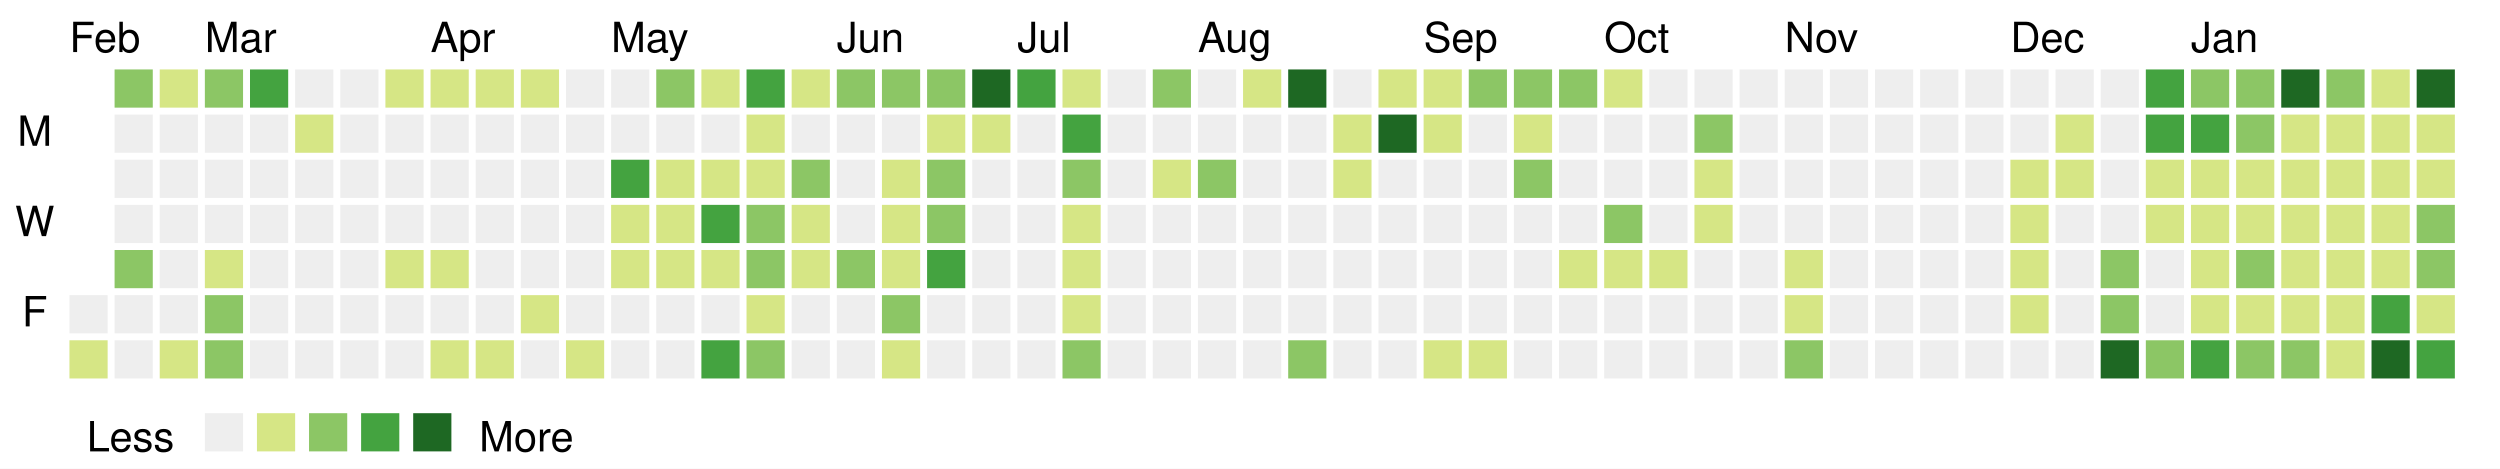
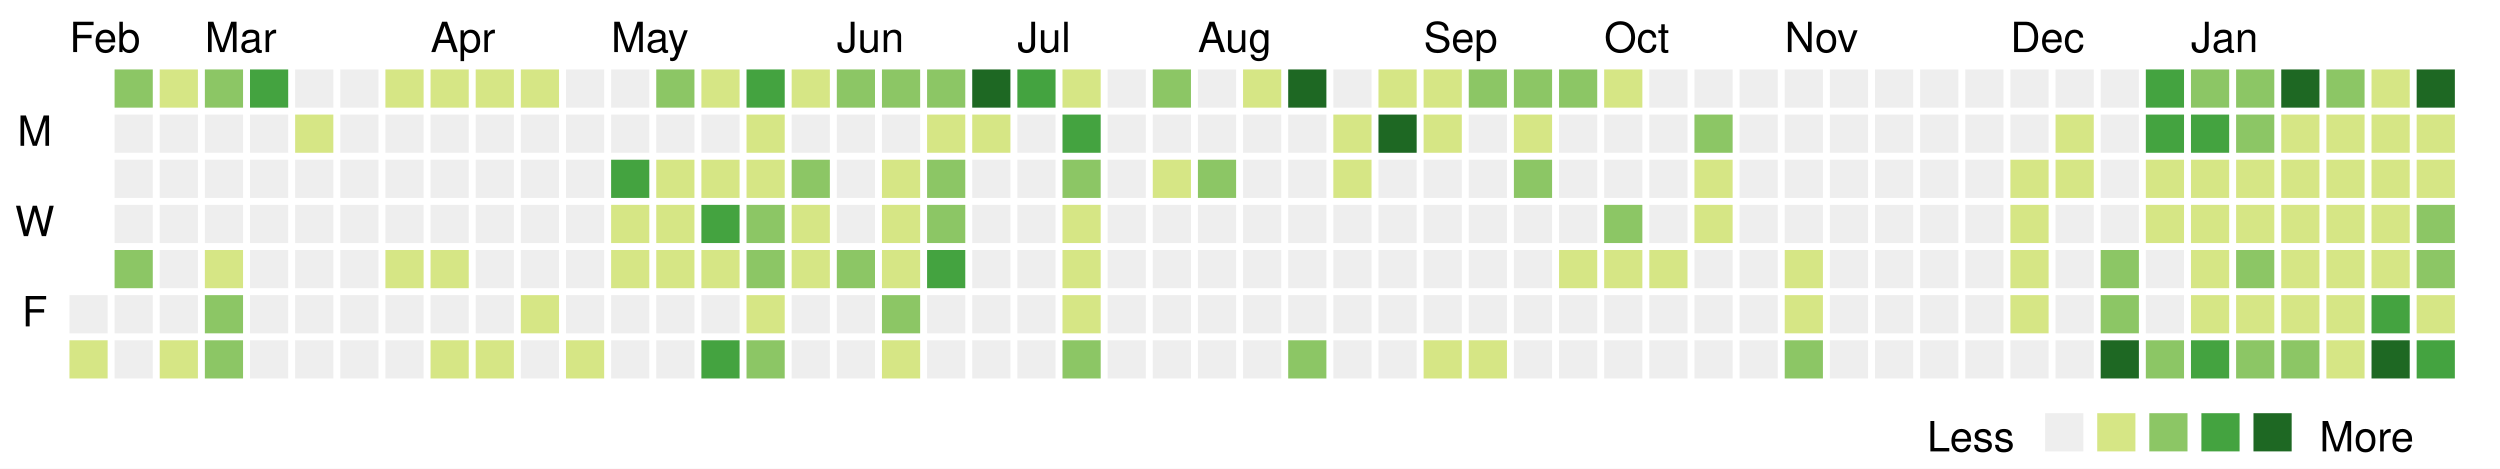
<svg xmlns="http://www.w3.org/2000/svg" width="720" height="135" class="js-calendar-graph-svg">
  <rect x="0" y="0" width="720" height="135" fill="white" stroke="none" />
  <g transform="translate(20, 20)">
    <g transform="translate(0, 0)">
      <rect class="day" width="11" height="11" y="65" fill="#eeeeee" data-count="0" data-date="2015-02-13" />
      <rect class="day" width="11" height="11" y="78" fill="#d6e685" data-count="9" data-date="2015-02-14" />
    </g>
    <g transform="translate(13, 0)">
      <rect class="day" width="11" height="11" y="0" fill="#8cc665" data-count="10" data-date="2015-02-15" />
      <rect class="day" width="11" height="11" y="13" fill="#eeeeee" data-count="0" data-date="2015-02-16" />
      <rect class="day" width="11" height="11" y="26" fill="#eeeeee" data-count="0" data-date="2015-02-17" />
      <rect class="day" width="11" height="11" y="39" fill="#eeeeee" data-count="0" data-date="2015-02-18" />
      <rect class="day" width="11" height="11" y="52" fill="#8cc665" data-count="10" data-date="2015-02-19" />
      <rect class="day" width="11" height="11" y="65" fill="#eeeeee" data-count="0" data-date="2015-02-20" />
      <rect class="day" width="11" height="11" y="78" fill="#eeeeee" data-count="0" data-date="2015-02-21" />
    </g>
    <g transform="translate(26, 0)">
      <rect class="day" width="11" height="11" y="0" fill="#d6e685" data-count="6" data-date="2015-02-22" />
      <rect class="day" width="11" height="11" y="13" fill="#eeeeee" data-count="0" data-date="2015-02-23" />
      <rect class="day" width="11" height="11" y="26" fill="#eeeeee" data-count="0" data-date="2015-02-24" />
      <rect class="day" width="11" height="11" y="39" fill="#eeeeee" data-count="0" data-date="2015-02-25" />
      <rect class="day" width="11" height="11" y="52" fill="#eeeeee" data-count="0" data-date="2015-02-26" />
      <rect class="day" width="11" height="11" y="65" fill="#eeeeee" data-count="0" data-date="2015-02-27" />
      <rect class="day" width="11" height="11" y="78" fill="#d6e685" data-count="5" data-date="2015-02-28" />
    </g>
    <g transform="translate(39, 0)">
      <rect class="day" width="11" height="11" y="0" fill="#8cc665" data-count="16" data-date="2015-03-01" />
      <rect class="day" width="11" height="11" y="13" fill="#eeeeee" data-count="0" data-date="2015-03-02" />
      <rect class="day" width="11" height="11" y="26" fill="#eeeeee" data-count="0" data-date="2015-03-03" />
      <rect class="day" width="11" height="11" y="39" fill="#eeeeee" data-count="0" data-date="2015-03-04" />
      <rect class="day" width="11" height="11" y="52" fill="#d6e685" data-count="5" data-date="2015-03-05" />
      <rect class="day" width="11" height="11" y="65" fill="#8cc665" data-count="11" data-date="2015-03-06" />
      <rect class="day" width="11" height="11" y="78" fill="#8cc665" data-count="11" data-date="2015-03-07" />
    </g>
    <g transform="translate(52, 0)">
      <rect class="day" width="11" height="11" y="0" fill="#44a340" data-count="25" data-date="2015-03-08" />
      <rect class="day" width="11" height="11" y="13" fill="#eeeeee" data-count="0" data-date="2015-03-09" />
      <rect class="day" width="11" height="11" y="26" fill="#eeeeee" data-count="0" data-date="2015-03-10" />
      <rect class="day" width="11" height="11" y="39" fill="#eeeeee" data-count="0" data-date="2015-03-11" />
      <rect class="day" width="11" height="11" y="52" fill="#eeeeee" data-count="0" data-date="2015-03-12" />
      <rect class="day" width="11" height="11" y="65" fill="#eeeeee" data-count="0" data-date="2015-03-13" />
      <rect class="day" width="11" height="11" y="78" fill="#eeeeee" data-count="0" data-date="2015-03-14" />
    </g>
    <g transform="translate(65, 0)">
      <rect class="day" width="11" height="11" y="0" fill="#eeeeee" data-count="0" data-date="2015-03-15" />
      <rect class="day" width="11" height="11" y="13" fill="#d6e685" data-count="1" data-date="2015-03-16" />
      <rect class="day" width="11" height="11" y="26" fill="#eeeeee" data-count="0" data-date="2015-03-17" />
      <rect class="day" width="11" height="11" y="39" fill="#eeeeee" data-count="0" data-date="2015-03-18" />
      <rect class="day" width="11" height="11" y="52" fill="#eeeeee" data-count="0" data-date="2015-03-19" />
      <rect class="day" width="11" height="11" y="65" fill="#eeeeee" data-count="0" data-date="2015-03-20" />
      <rect class="day" width="11" height="11" y="78" fill="#eeeeee" data-count="0" data-date="2015-03-21" />
    </g>
    <g transform="translate(78, 0)">
      <rect class="day" width="11" height="11" y="0" fill="#eeeeee" data-count="0" data-date="2015-03-22" />
      <rect class="day" width="11" height="11" y="13" fill="#eeeeee" data-count="0" data-date="2015-03-23" />
      <rect class="day" width="11" height="11" y="26" fill="#eeeeee" data-count="0" data-date="2015-03-24" />
      <rect class="day" width="11" height="11" y="39" fill="#eeeeee" data-count="0" data-date="2015-03-25" />
      <rect class="day" width="11" height="11" y="52" fill="#eeeeee" data-count="0" data-date="2015-03-26" />
      <rect class="day" width="11" height="11" y="65" fill="#eeeeee" data-count="0" data-date="2015-03-27" />
      <rect class="day" width="11" height="11" y="78" fill="#eeeeee" data-count="0" data-date="2015-03-28" />
    </g>
    <g transform="translate(91, 0)">
      <rect class="day" width="11" height="11" y="0" fill="#d6e685" data-count="1" data-date="2015-03-29" />
      <rect class="day" width="11" height="11" y="13" fill="#eeeeee" data-count="0" data-date="2015-03-30" />
      <rect class="day" width="11" height="11" y="26" fill="#eeeeee" data-count="0" data-date="2015-03-31" />
      <rect class="day" width="11" height="11" y="39" fill="#eeeeee" data-count="0" data-date="2015-04-01" />
      <rect class="day" width="11" height="11" y="52" fill="#d6e685" data-count="1" data-date="2015-04-02" />
      <rect class="day" width="11" height="11" y="65" fill="#eeeeee" data-count="0" data-date="2015-04-03" />
      <rect class="day" width="11" height="11" y="78" fill="#eeeeee" data-count="0" data-date="2015-04-04" />
    </g>
    <g transform="translate(104, 0)">
      <rect class="day" width="11" height="11" y="0" fill="#d6e685" data-count="1" data-date="2015-04-05" />
      <rect class="day" width="11" height="11" y="13" fill="#eeeeee" data-count="0" data-date="2015-04-06" />
      <rect class="day" width="11" height="11" y="26" fill="#eeeeee" data-count="0" data-date="2015-04-07" />
      <rect class="day" width="11" height="11" y="39" fill="#eeeeee" data-count="0" data-date="2015-04-08" />
      <rect class="day" width="11" height="11" y="52" fill="#d6e685" data-count="1" data-date="2015-04-09" />
      <rect class="day" width="11" height="11" y="65" fill="#eeeeee" data-count="0" data-date="2015-04-10" />
      <rect class="day" width="11" height="11" y="78" fill="#d6e685" data-count="7" data-date="2015-04-11" />
    </g>
    <g transform="translate(117, 0)">
      <rect class="day" width="11" height="11" y="0" fill="#d6e685" data-count="4" data-date="2015-04-12" />
      <rect class="day" width="11" height="11" y="13" fill="#eeeeee" data-count="0" data-date="2015-04-13" />
      <rect class="day" width="11" height="11" y="26" fill="#eeeeee" data-count="0" data-date="2015-04-14" />
      <rect class="day" width="11" height="11" y="39" fill="#eeeeee" data-count="0" data-date="2015-04-15" />
      <rect class="day" width="11" height="11" y="52" fill="#eeeeee" data-count="0" data-date="2015-04-16" />
      <rect class="day" width="11" height="11" y="65" fill="#eeeeee" data-count="0" data-date="2015-04-17" />
      <rect class="day" width="11" height="11" y="78" fill="#d6e685" data-count="4" data-date="2015-04-18" />
    </g>
    <g transform="translate(130, 0)">
      <rect class="day" width="11" height="11" y="0" fill="#d6e685" data-count="5" data-date="2015-04-19" />
      <rect class="day" width="11" height="11" y="13" fill="#eeeeee" data-count="0" data-date="2015-04-20" />
      <rect class="day" width="11" height="11" y="26" fill="#eeeeee" data-count="0" data-date="2015-04-21" />
      <rect class="day" width="11" height="11" y="39" fill="#eeeeee" data-count="0" data-date="2015-04-22" />
      <rect class="day" width="11" height="11" y="52" fill="#eeeeee" data-count="0" data-date="2015-04-23" />
      <rect class="day" width="11" height="11" y="65" fill="#d6e685" data-count="1" data-date="2015-04-24" />
      <rect class="day" width="11" height="11" y="78" fill="#eeeeee" data-count="0" data-date="2015-04-25" />
    </g>
    <g transform="translate(143, 0)">
      <rect class="day" width="11" height="11" y="0" fill="#eeeeee" data-count="0" data-date="2015-04-26" />
      <rect class="day" width="11" height="11" y="13" fill="#eeeeee" data-count="0" data-date="2015-04-27" />
      <rect class="day" width="11" height="11" y="26" fill="#eeeeee" data-count="0" data-date="2015-04-28" />
      <rect class="day" width="11" height="11" y="39" fill="#eeeeee" data-count="0" data-date="2015-04-29" />
      <rect class="day" width="11" height="11" y="52" fill="#eeeeee" data-count="0" data-date="2015-04-30" />
      <rect class="day" width="11" height="11" y="65" fill="#eeeeee" data-count="0" data-date="2015-05-01" />
      <rect class="day" width="11" height="11" y="78" fill="#d6e685" data-count="1" data-date="2015-05-02" />
    </g>
    <g transform="translate(156, 0)">
      <rect class="day" width="11" height="11" y="0" fill="#eeeeee" data-count="0" data-date="2015-05-03" />
      <rect class="day" width="11" height="11" y="13" fill="#eeeeee" data-count="0" data-date="2015-05-04" />
      <rect class="day" width="11" height="11" y="26" fill="#44a340" data-count="20" data-date="2015-05-05" />
      <rect class="day" width="11" height="11" y="39" fill="#d6e685" data-count="7" data-date="2015-05-06" />
      <rect class="day" width="11" height="11" y="52" fill="#d6e685" data-count="8" data-date="2015-05-07" />
      <rect class="day" width="11" height="11" y="65" fill="#eeeeee" data-count="0" data-date="2015-05-08" />
      <rect class="day" width="11" height="11" y="78" fill="#eeeeee" data-count="0" data-date="2015-05-09" />
    </g>
    <g transform="translate(169, 0)">
      <rect class="day" width="11" height="11" y="0" fill="#8cc665" data-count="10" data-date="2015-05-10" />
      <rect class="day" width="11" height="11" y="13" fill="#eeeeee" data-count="0" data-date="2015-05-11" />
      <rect class="day" width="11" height="11" y="26" fill="#d6e685" data-count="1" data-date="2015-05-12" />
      <rect class="day" width="11" height="11" y="39" fill="#d6e685" data-count="6" data-date="2015-05-13" />
      <rect class="day" width="11" height="11" y="52" fill="#d6e685" data-count="9" data-date="2015-05-14" />
      <rect class="day" width="11" height="11" y="65" fill="#eeeeee" data-count="0" data-date="2015-05-15" />
      <rect class="day" width="11" height="11" y="78" fill="#eeeeee" data-count="0" data-date="2015-05-16" />
    </g>
    <g transform="translate(182, 0)">
      <rect class="day" width="11" height="11" y="0" fill="#d6e685" data-count="1" data-date="2015-05-17" />
      <rect class="day" width="11" height="11" y="13" fill="#eeeeee" data-count="0" data-date="2015-05-18" />
      <rect class="day" width="11" height="11" y="26" fill="#d6e685" data-count="1" data-date="2015-05-19" />
      <rect class="day" width="11" height="11" y="39" fill="#44a340" data-count="22" data-date="2015-05-20" />
      <rect class="day" width="11" height="11" y="52" fill="#d6e685" data-count="9" data-date="2015-05-21" />
      <rect class="day" width="11" height="11" y="65" fill="#eeeeee" data-count="0" data-date="2015-05-22" />
      <rect class="day" width="11" height="11" y="78" fill="#44a340" data-count="19" data-date="2015-05-23" />
    </g>
    <g transform="translate(195, 0)">
      <rect class="day" width="11" height="11" y="0" fill="#44a340" data-count="27" data-date="2015-05-24" />
      <rect class="day" width="11" height="11" y="13" fill="#d6e685" data-count="8" data-date="2015-05-25" />
      <rect class="day" width="11" height="11" y="26" fill="#d6e685" data-count="7" data-date="2015-05-26" />
      <rect class="day" width="11" height="11" y="39" fill="#8cc665" data-count="14" data-date="2015-05-27" />
      <rect class="day" width="11" height="11" y="52" fill="#8cc665" data-count="18" data-date="2015-05-28" />
      <rect class="day" width="11" height="11" y="65" fill="#d6e685" data-count="6" data-date="2015-05-29" />
      <rect class="day" width="11" height="11" y="78" fill="#8cc665" data-count="14" data-date="2015-05-30" />
    </g>
    <g transform="translate(208, 0)">
      <rect class="day" width="11" height="11" y="0" fill="#d6e685" data-count="4" data-date="2015-05-31" />
      <rect class="day" width="11" height="11" y="13" fill="#eeeeee" data-count="0" data-date="2015-06-01" />
      <rect class="day" width="11" height="11" y="26" fill="#8cc665" data-count="18" data-date="2015-06-02" />
      <rect class="day" width="11" height="11" y="39" fill="#d6e685" data-count="4" data-date="2015-06-03" />
      <rect class="day" width="11" height="11" y="52" fill="#d6e685" data-count="1" data-date="2015-06-04" />
      <rect class="day" width="11" height="11" y="65" fill="#eeeeee" data-count="0" data-date="2015-06-05" />
      <rect class="day" width="11" height="11" y="78" fill="#eeeeee" data-count="0" data-date="2015-06-06" />
    </g>
    <g transform="translate(221, 0)">
      <rect class="day" width="11" height="11" y="0" fill="#8cc665" data-count="16" data-date="2015-06-07" />
      <rect class="day" width="11" height="11" y="13" fill="#eeeeee" data-count="0" data-date="2015-06-08" />
      <rect class="day" width="11" height="11" y="26" fill="#eeeeee" data-count="0" data-date="2015-06-09" />
      <rect class="day" width="11" height="11" y="39" fill="#eeeeee" data-count="0" data-date="2015-06-10" />
      <rect class="day" width="11" height="11" y="52" fill="#8cc665" data-count="10" data-date="2015-06-11" />
      <rect class="day" width="11" height="11" y="65" fill="#eeeeee" data-count="0" data-date="2015-06-12" />
      <rect class="day" width="11" height="11" y="78" fill="#eeeeee" data-count="0" data-date="2015-06-13" />
    </g>
    <g transform="translate(234, 0)">
      <rect class="day" width="11" height="11" y="0" fill="#8cc665" data-count="13" data-date="2015-06-14" />
      <rect class="day" width="11" height="11" y="13" fill="#eeeeee" data-count="0" data-date="2015-06-15" />
      <rect class="day" width="11" height="11" y="26" fill="#d6e685" data-count="3" data-date="2015-06-16" />
      <rect class="day" width="11" height="11" y="39" fill="#d6e685" data-count="7" data-date="2015-06-17" />
      <rect class="day" width="11" height="11" y="52" fill="#d6e685" data-count="8" data-date="2015-06-18" />
      <rect class="day" width="11" height="11" y="65" fill="#8cc665" data-count="17" data-date="2015-06-19" />
      <rect class="day" width="11" height="11" y="78" fill="#d6e685" data-count="8" data-date="2015-06-20" />
    </g>
    <g transform="translate(247, 0)">
      <rect class="day" width="11" height="11" y="0" fill="#8cc665" data-count="12" data-date="2015-06-21" />
      <rect class="day" width="11" height="11" y="13" fill="#d6e685" data-count="9" data-date="2015-06-22" />
      <rect class="day" width="11" height="11" y="26" fill="#8cc665" data-count="10" data-date="2015-06-23" />
      <rect class="day" width="11" height="11" y="39" fill="#8cc665" data-count="13" data-date="2015-06-24" />
      <rect class="day" width="11" height="11" y="52" fill="#44a340" data-count="20" data-date="2015-06-25" />
      <rect class="day" width="11" height="11" y="65" fill="#eeeeee" data-count="0" data-date="2015-06-26" />
      <rect class="day" width="11" height="11" y="78" fill="#eeeeee" data-count="0" data-date="2015-06-27" />
    </g>
    <g transform="translate(260, 0)">
      <rect class="day" width="11" height="11" y="0" fill="#1e6823" data-count="39" data-date="2015-06-28" />
      <rect class="day" width="11" height="11" y="13" fill="#d6e685" data-count="4" data-date="2015-06-29" />
      <rect class="day" width="11" height="11" y="26" fill="#eeeeee" data-count="0" data-date="2015-06-30" />
      <rect class="day" width="11" height="11" y="39" fill="#eeeeee" data-count="0" data-date="2015-07-01" />
      <rect class="day" width="11" height="11" y="52" fill="#eeeeee" data-count="0" data-date="2015-07-02" />
      <rect class="day" width="11" height="11" y="65" fill="#eeeeee" data-count="0" data-date="2015-07-03" />
      <rect class="day" width="11" height="11" y="78" fill="#eeeeee" data-count="0" data-date="2015-07-04" />
    </g>
    <g transform="translate(273, 0)">
      <rect class="day" width="11" height="11" y="0" fill="#44a340" data-count="22" data-date="2015-07-05" />
      <rect class="day" width="11" height="11" y="13" fill="#eeeeee" data-count="0" data-date="2015-07-06" />
      <rect class="day" width="11" height="11" y="26" fill="#eeeeee" data-count="0" data-date="2015-07-07" />
      <rect class="day" width="11" height="11" y="39" fill="#eeeeee" data-count="0" data-date="2015-07-08" />
      <rect class="day" width="11" height="11" y="52" fill="#eeeeee" data-count="0" data-date="2015-07-09" />
      <rect class="day" width="11" height="11" y="65" fill="#eeeeee" data-count="0" data-date="2015-07-10" />
      <rect class="day" width="11" height="11" y="78" fill="#eeeeee" data-count="0" data-date="2015-07-11" />
    </g>
    <g transform="translate(286, 0)">
      <rect class="day" width="11" height="11" y="0" fill="#d6e685" data-count="5" data-date="2015-07-12" />
      <rect class="day" width="11" height="11" y="13" fill="#44a340" data-count="26" data-date="2015-07-13" />
      <rect class="day" width="11" height="11" y="26" fill="#8cc665" data-count="15" data-date="2015-07-14" />
      <rect class="day" width="11" height="11" y="39" fill="#d6e685" data-count="3" data-date="2015-07-15" />
      <rect class="day" width="11" height="11" y="52" fill="#d6e685" data-count="4" data-date="2015-07-16" />
      <rect class="day" width="11" height="11" y="65" fill="#d6e685" data-count="4" data-date="2015-07-17" />
      <rect class="day" width="11" height="11" y="78" fill="#8cc665" data-count="10" data-date="2015-07-18" />
    </g>
    <g transform="translate(299, 0)">
      <rect class="day" width="11" height="11" y="0" fill="#eeeeee" data-count="0" data-date="2015-07-19" />
      <rect class="day" width="11" height="11" y="13" fill="#eeeeee" data-count="0" data-date="2015-07-20" />
      <rect class="day" width="11" height="11" y="26" fill="#eeeeee" data-count="0" data-date="2015-07-21" />
      <rect class="day" width="11" height="11" y="39" fill="#eeeeee" data-count="0" data-date="2015-07-22" />
      <rect class="day" width="11" height="11" y="52" fill="#eeeeee" data-count="0" data-date="2015-07-23" />
      <rect class="day" width="11" height="11" y="65" fill="#eeeeee" data-count="0" data-date="2015-07-24" />
      <rect class="day" width="11" height="11" y="78" fill="#eeeeee" data-count="0" data-date="2015-07-25" />
    </g>
    <g transform="translate(312, 0)">
      <rect class="day" width="11" height="11" y="0" fill="#8cc665" data-count="11" data-date="2015-07-26" />
      <rect class="day" width="11" height="11" y="13" fill="#eeeeee" data-count="0" data-date="2015-07-27" />
      <rect class="day" width="11" height="11" y="26" fill="#d6e685" data-count="4" data-date="2015-07-28" />
      <rect class="day" width="11" height="11" y="39" fill="#eeeeee" data-count="0" data-date="2015-07-29" />
      <rect class="day" width="11" height="11" y="52" fill="#eeeeee" data-count="0" data-date="2015-07-30" />
      <rect class="day" width="11" height="11" y="65" fill="#eeeeee" data-count="0" data-date="2015-07-31" />
      <rect class="day" width="11" height="11" y="78" fill="#eeeeee" data-count="0" data-date="2015-08-01" />
    </g>
    <g transform="translate(325, 0)">
      <rect class="day" width="11" height="11" y="0" fill="#eeeeee" data-count="0" data-date="2015-08-02" />
      <rect class="day" width="11" height="11" y="13" fill="#eeeeee" data-count="0" data-date="2015-08-03" />
      <rect class="day" width="11" height="11" y="26" fill="#8cc665" data-count="11" data-date="2015-08-04" />
      <rect class="day" width="11" height="11" y="39" fill="#eeeeee" data-count="0" data-date="2015-08-05" />
      <rect class="day" width="11" height="11" y="52" fill="#eeeeee" data-count="0" data-date="2015-08-06" />
      <rect class="day" width="11" height="11" y="65" fill="#eeeeee" data-count="0" data-date="2015-08-07" />
      <rect class="day" width="11" height="11" y="78" fill="#eeeeee" data-count="0" data-date="2015-08-08" />
    </g>
    <g transform="translate(338, 0)">
      <rect class="day" width="11" height="11" y="0" fill="#d6e685" data-count="8" data-date="2015-08-09" />
      <rect class="day" width="11" height="11" y="13" fill="#eeeeee" data-count="0" data-date="2015-08-10" />
      <rect class="day" width="11" height="11" y="26" fill="#eeeeee" data-count="0" data-date="2015-08-11" />
      <rect class="day" width="11" height="11" y="39" fill="#eeeeee" data-count="0" data-date="2015-08-12" />
      <rect class="day" width="11" height="11" y="52" fill="#eeeeee" data-count="0" data-date="2015-08-13" />
      <rect class="day" width="11" height="11" y="65" fill="#eeeeee" data-count="0" data-date="2015-08-14" />
      <rect class="day" width="11" height="11" y="78" fill="#eeeeee" data-count="0" data-date="2015-08-15" />
    </g>
    <g transform="translate(351, 0)">
      <rect class="day" width="11" height="11" y="0" fill="#1e6823" data-count="34" data-date="2015-08-16" />
      <rect class="day" width="11" height="11" y="13" fill="#eeeeee" data-count="0" data-date="2015-08-17" />
      <rect class="day" width="11" height="11" y="26" fill="#eeeeee" data-count="0" data-date="2015-08-18" />
      <rect class="day" width="11" height="11" y="39" fill="#eeeeee" data-count="0" data-date="2015-08-19" />
      <rect class="day" width="11" height="11" y="52" fill="#eeeeee" data-count="0" data-date="2015-08-20" />
      <rect class="day" width="11" height="11" y="65" fill="#eeeeee" data-count="0" data-date="2015-08-21" />
      <rect class="day" width="11" height="11" y="78" fill="#8cc665" data-count="14" data-date="2015-08-22" />
    </g>
    <g transform="translate(364, 0)">
      <rect class="day" width="11" height="11" y="0" fill="#eeeeee" data-count="0" data-date="2015-08-23" />
      <rect class="day" width="11" height="11" y="13" fill="#d6e685" data-count="3" data-date="2015-08-24" />
      <rect class="day" width="11" height="11" y="26" fill="#d6e685" data-count="6" data-date="2015-08-25" />
      <rect class="day" width="11" height="11" y="39" fill="#eeeeee" data-count="0" data-date="2015-08-26" />
      <rect class="day" width="11" height="11" y="52" fill="#eeeeee" data-count="0" data-date="2015-08-27" />
      <rect class="day" width="11" height="11" y="65" fill="#eeeeee" data-count="0" data-date="2015-08-28" />
      <rect class="day" width="11" height="11" y="78" fill="#eeeeee" data-count="0" data-date="2015-08-29" />
    </g>
    <g transform="translate(377, 0)">
      <rect class="day" width="11" height="11" y="0" fill="#d6e685" data-count="5" data-date="2015-08-30" />
      <rect class="day" width="11" height="11" y="13" fill="#1e6823" data-count="38" data-date="2015-08-31" />
      <rect class="day" width="11" height="11" y="26" fill="#eeeeee" data-count="0" data-date="2015-09-01" />
      <rect class="day" width="11" height="11" y="39" fill="#eeeeee" data-count="0" data-date="2015-09-02" />
      <rect class="day" width="11" height="11" y="52" fill="#eeeeee" data-count="0" data-date="2015-09-03" />
      <rect class="day" width="11" height="11" y="65" fill="#eeeeee" data-count="0" data-date="2015-09-04" />
      <rect class="day" width="11" height="11" y="78" fill="#eeeeee" data-count="0" data-date="2015-09-05" />
    </g>
    <g transform="translate(390, 0)">
      <rect class="day" width="11" height="11" y="0" fill="#d6e685" data-count="7" data-date="2015-09-06" />
      <rect class="day" width="11" height="11" y="13" fill="#d6e685" data-count="2" data-date="2015-09-07" />
      <rect class="day" width="11" height="11" y="26" fill="#eeeeee" data-count="0" data-date="2015-09-08" />
      <rect class="day" width="11" height="11" y="39" fill="#eeeeee" data-count="0" data-date="2015-09-09" />
      <rect class="day" width="11" height="11" y="52" fill="#eeeeee" data-count="0" data-date="2015-09-10" />
      <rect class="day" width="11" height="11" y="65" fill="#eeeeee" data-count="0" data-date="2015-09-11" />
      <rect class="day" width="11" height="11" y="78" fill="#d6e685" data-count="7" data-date="2015-09-12" />
    </g>
    <g transform="translate(403, 0)">
      <rect class="day" width="11" height="11" y="0" fill="#8cc665" data-count="13" data-date="2015-09-13" />
      <rect class="day" width="11" height="11" y="13" fill="#eeeeee" data-count="0" data-date="2015-09-14" />
      <rect class="day" width="11" height="11" y="26" fill="#eeeeee" data-count="0" data-date="2015-09-15" />
      <rect class="day" width="11" height="11" y="39" fill="#eeeeee" data-count="0" data-date="2015-09-16" />
      <rect class="day" width="11" height="11" y="52" fill="#eeeeee" data-count="0" data-date="2015-09-17" />
      <rect class="day" width="11" height="11" y="65" fill="#eeeeee" data-count="0" data-date="2015-09-18" />
      <rect class="day" width="11" height="11" y="78" fill="#d6e685" data-count="6" data-date="2015-09-19" />
    </g>
    <g transform="translate(416, 0)">
      <rect class="day" width="11" height="11" y="0" fill="#8cc665" data-count="13" data-date="2015-09-20" />
      <rect class="day" width="11" height="11" y="13" fill="#d6e685" data-count="9" data-date="2015-09-21" />
      <rect class="day" width="11" height="11" y="26" fill="#8cc665" data-count="15" data-date="2015-09-22" />
      <rect class="day" width="11" height="11" y="39" fill="#eeeeee" data-count="0" data-date="2015-09-23" />
      <rect class="day" width="11" height="11" y="52" fill="#eeeeee" data-count="0" data-date="2015-09-24" />
      <rect class="day" width="11" height="11" y="65" fill="#eeeeee" data-count="0" data-date="2015-09-25" />
      <rect class="day" width="11" height="11" y="78" fill="#eeeeee" data-count="0" data-date="2015-09-26" />
    </g>
    <g transform="translate(429, 0)">
      <rect class="day" width="11" height="11" y="0" fill="#8cc665" data-count="10" data-date="2015-09-27" />
      <rect class="day" width="11" height="11" y="13" fill="#eeeeee" data-count="0" data-date="2015-09-28" />
      <rect class="day" width="11" height="11" y="26" fill="#eeeeee" data-count="0" data-date="2015-09-29" />
      <rect class="day" width="11" height="11" y="39" fill="#eeeeee" data-count="0" data-date="2015-09-30" />
      <rect class="day" width="11" height="11" y="52" fill="#d6e685" data-count="1" data-date="2015-10-01" />
      <rect class="day" width="11" height="11" y="65" fill="#eeeeee" data-count="0" data-date="2015-10-02" />
      <rect class="day" width="11" height="11" y="78" fill="#eeeeee" data-count="0" data-date="2015-10-03" />
    </g>
    <g transform="translate(442, 0)">
      <rect class="day" width="11" height="11" y="0" fill="#d6e685" data-count="2" data-date="2015-10-04" />
      <rect class="day" width="11" height="11" y="13" fill="#eeeeee" data-count="0" data-date="2015-10-05" />
      <rect class="day" width="11" height="11" y="26" fill="#eeeeee" data-count="0" data-date="2015-10-06" />
      <rect class="day" width="11" height="11" y="39" fill="#8cc665" data-count="13" data-date="2015-10-07" />
      <rect class="day" width="11" height="11" y="52" fill="#d6e685" data-count="4" data-date="2015-10-08" />
      <rect class="day" width="11" height="11" y="65" fill="#eeeeee" data-count="0" data-date="2015-10-09" />
      <rect class="day" width="11" height="11" y="78" fill="#eeeeee" data-count="0" data-date="2015-10-10" />
    </g>
    <g transform="translate(455, 0)">
      <rect class="day" width="11" height="11" y="0" fill="#eeeeee" data-count="0" data-date="2015-10-11" />
      <rect class="day" width="11" height="11" y="13" fill="#eeeeee" data-count="0" data-date="2015-10-12" />
      <rect class="day" width="11" height="11" y="26" fill="#eeeeee" data-count="0" data-date="2015-10-13" />
      <rect class="day" width="11" height="11" y="39" fill="#eeeeee" data-count="0" data-date="2015-10-14" />
      <rect class="day" width="11" height="11" y="52" fill="#d6e685" data-count="1" data-date="2015-10-15" />
      <rect class="day" width="11" height="11" y="65" fill="#eeeeee" data-count="0" data-date="2015-10-16" />
      <rect class="day" width="11" height="11" y="78" fill="#eeeeee" data-count="0" data-date="2015-10-17" />
    </g>
    <g transform="translate(468, 0)">
      <rect class="day" width="11" height="11" y="0" fill="#eeeeee" data-count="0" data-date="2015-10-18" />
      <rect class="day" width="11" height="11" y="13" fill="#8cc665" data-count="10" data-date="2015-10-19" />
      <rect class="day" width="11" height="11" y="26" fill="#d6e685" data-count="3" data-date="2015-10-20" />
      <rect class="day" width="11" height="11" y="39" fill="#d6e685" data-count="4" data-date="2015-10-21" />
      <rect class="day" width="11" height="11" y="52" fill="#eeeeee" data-count="0" data-date="2015-10-22" />
      <rect class="day" width="11" height="11" y="65" fill="#eeeeee" data-count="0" data-date="2015-10-23" />
      <rect class="day" width="11" height="11" y="78" fill="#eeeeee" data-count="0" data-date="2015-10-24" />
    </g>
    <g transform="translate(481, 0)">
      <rect class="day" width="11" height="11" y="0" fill="#eeeeee" data-count="0" data-date="2015-10-25" />
      <rect class="day" width="11" height="11" y="13" fill="#eeeeee" data-count="0" data-date="2015-10-26" />
      <rect class="day" width="11" height="11" y="26" fill="#eeeeee" data-count="0" data-date="2015-10-27" />
      <rect class="day" width="11" height="11" y="39" fill="#eeeeee" data-count="0" data-date="2015-10-28" />
      <rect class="day" width="11" height="11" y="52" fill="#eeeeee" data-count="0" data-date="2015-10-29" />
      <rect class="day" width="11" height="11" y="65" fill="#eeeeee" data-count="0" data-date="2015-10-30" />
      <rect class="day" width="11" height="11" y="78" fill="#eeeeee" data-count="0" data-date="2015-10-31" />
    </g>
    <g transform="translate(494, 0)">
      <rect class="day" width="11" height="11" y="0" fill="#eeeeee" data-count="0" data-date="2015-11-01" />
      <rect class="day" width="11" height="11" y="13" fill="#eeeeee" data-count="0" data-date="2015-11-02" />
      <rect class="day" width="11" height="11" y="26" fill="#eeeeee" data-count="0" data-date="2015-11-03" />
      <rect class="day" width="11" height="11" y="39" fill="#eeeeee" data-count="0" data-date="2015-11-04" />
      <rect class="day" width="11" height="11" y="52" fill="#d6e685" data-count="4" data-date="2015-11-05" />
      <rect class="day" width="11" height="11" y="65" fill="#d6e685" data-count="9" data-date="2015-11-06" />
      <rect class="day" width="11" height="11" y="78" fill="#8cc665" data-count="10" data-date="2015-11-07" />
    </g>
    <g transform="translate(507, 0)">
      <rect class="day" width="11" height="11" y="0" fill="#eeeeee" data-count="0" data-date="2015-11-08" />
      <rect class="day" width="11" height="11" y="13" fill="#eeeeee" data-count="0" data-date="2015-11-09" />
      <rect class="day" width="11" height="11" y="26" fill="#eeeeee" data-count="0" data-date="2015-11-10" />
      <rect class="day" width="11" height="11" y="39" fill="#eeeeee" data-count="0" data-date="2015-11-11" />
      <rect class="day" width="11" height="11" y="52" fill="#eeeeee" data-count="0" data-date="2015-11-12" />
      <rect class="day" width="11" height="11" y="65" fill="#eeeeee" data-count="0" data-date="2015-11-13" />
      <rect class="day" width="11" height="11" y="78" fill="#eeeeee" data-count="0" data-date="2015-11-14" />
    </g>
    <g transform="translate(520, 0)">
      <rect class="day" width="11" height="11" y="0" fill="#eeeeee" data-count="0" data-date="2015-11-15" />
      <rect class="day" width="11" height="11" y="13" fill="#eeeeee" data-count="0" data-date="2015-11-16" />
      <rect class="day" width="11" height="11" y="26" fill="#eeeeee" data-count="0" data-date="2015-11-17" />
      <rect class="day" width="11" height="11" y="39" fill="#eeeeee" data-count="0" data-date="2015-11-18" />
      <rect class="day" width="11" height="11" y="52" fill="#eeeeee" data-count="0" data-date="2015-11-19" />
      <rect class="day" width="11" height="11" y="65" fill="#eeeeee" data-count="0" data-date="2015-11-20" />
      <rect class="day" width="11" height="11" y="78" fill="#eeeeee" data-count="0" data-date="2015-11-21" />
    </g>
    <g transform="translate(533, 0)">
      <rect class="day" width="11" height="11" y="0" fill="#eeeeee" data-count="0" data-date="2015-11-22" />
      <rect class="day" width="11" height="11" y="13" fill="#eeeeee" data-count="0" data-date="2015-11-23" />
      <rect class="day" width="11" height="11" y="26" fill="#eeeeee" data-count="0" data-date="2015-11-24" />
      <rect class="day" width="11" height="11" y="39" fill="#eeeeee" data-count="0" data-date="2015-11-25" />
      <rect class="day" width="11" height="11" y="52" fill="#eeeeee" data-count="0" data-date="2015-11-26" />
      <rect class="day" width="11" height="11" y="65" fill="#eeeeee" data-count="0" data-date="2015-11-27" />
      <rect class="day" width="11" height="11" y="78" fill="#eeeeee" data-count="0" data-date="2015-11-28" />
    </g>
    <g transform="translate(546, 0)">
      <rect class="day" width="11" height="11" y="0" fill="#eeeeee" data-count="0" data-date="2015-11-29" />
      <rect class="day" width="11" height="11" y="13" fill="#eeeeee" data-count="0" data-date="2015-11-30" />
      <rect class="day" width="11" height="11" y="26" fill="#eeeeee" data-count="0" data-date="2015-12-01" />
      <rect class="day" width="11" height="11" y="39" fill="#eeeeee" data-count="0" data-date="2015-12-02" />
      <rect class="day" width="11" height="11" y="52" fill="#eeeeee" data-count="0" data-date="2015-12-03" />
      <rect class="day" width="11" height="11" y="65" fill="#eeeeee" data-count="0" data-date="2015-12-04" />
      <rect class="day" width="11" height="11" y="78" fill="#eeeeee" data-count="0" data-date="2015-12-05" />
    </g>
    <g transform="translate(559, 0)">
      <rect class="day" width="11" height="11" y="0" fill="#eeeeee" data-count="0" data-date="2015-12-06" />
      <rect class="day" width="11" height="11" y="13" fill="#eeeeee" data-count="0" data-date="2015-12-07" />
      <rect class="day" width="11" height="11" y="26" fill="#d6e685" data-count="1" data-date="2015-12-08" />
      <rect class="day" width="11" height="11" y="39" fill="#d6e685" data-count="6" data-date="2015-12-09" />
      <rect class="day" width="11" height="11" y="52" fill="#d6e685" data-count="4" data-date="2015-12-10" />
      <rect class="day" width="11" height="11" y="65" fill="#d6e685" data-count="3" data-date="2015-12-11" />
      <rect class="day" width="11" height="11" y="78" fill="#eeeeee" data-count="0" data-date="2015-12-12" />
    </g>
    <g transform="translate(572, 0)">
      <rect class="day" width="11" height="11" y="0" fill="#eeeeee" data-count="0" data-date="2015-12-13" />
      <rect class="day" width="11" height="11" y="13" fill="#d6e685" data-count="1" data-date="2015-12-14" />
      <rect class="day" width="11" height="11" y="26" fill="#d6e685" data-count="1" data-date="2015-12-15" />
      <rect class="day" width="11" height="11" y="39" fill="#eeeeee" data-count="0" data-date="2015-12-16" />
      <rect class="day" width="11" height="11" y="52" fill="#eeeeee" data-count="0" data-date="2015-12-17" />
      <rect class="day" width="11" height="11" y="65" fill="#eeeeee" data-count="0" data-date="2015-12-18" />
      <rect class="day" width="11" height="11" y="78" fill="#eeeeee" data-count="0" data-date="2015-12-19" />
    </g>
    <g transform="translate(585, 0)">
      <rect class="day" width="11" height="11" y="0" fill="#eeeeee" data-count="0" data-date="2015-12-20" />
      <rect class="day" width="11" height="11" y="13" fill="#eeeeee" data-count="0" data-date="2015-12-21" />
      <rect class="day" width="11" height="11" y="26" fill="#eeeeee" data-count="0" data-date="2015-12-22" />
      <rect class="day" width="11" height="11" y="39" fill="#eeeeee" data-count="0" data-date="2015-12-23" />
      <rect class="day" width="11" height="11" y="52" fill="#8cc665" data-count="11" data-date="2015-12-24" />
      <rect class="day" width="11" height="11" y="65" fill="#8cc665" data-count="10" data-date="2015-12-25" />
      <rect class="day" width="11" height="11" y="78" fill="#1e6823" data-count="38" data-date="2015-12-26" />
    </g>
    <g transform="translate(598, 0)">
      <rect class="day" width="11" height="11" y="0" fill="#44a340" data-count="20" data-date="2015-12-27" />
      <rect class="day" width="11" height="11" y="13" fill="#44a340" data-count="25" data-date="2015-12-28" />
      <rect class="day" width="11" height="11" y="26" fill="#d6e685" data-count="8" data-date="2015-12-29" />
      <rect class="day" width="11" height="11" y="39" fill="#d6e685" data-count="6" data-date="2015-12-30" />
      <rect class="day" width="11" height="11" y="52" fill="#eeeeee" data-count="0" data-date="2015-12-31" />
      <rect class="day" width="11" height="11" y="65" fill="#eeeeee" data-count="0" data-date="2016-01-01" />
      <rect class="day" width="11" height="11" y="78" fill="#8cc665" data-count="18" data-date="2016-01-02" />
    </g>
    <g transform="translate(611, 0)">
      <rect class="day" width="11" height="11" y="0" fill="#8cc665" data-count="15" data-date="2016-01-03" />
      <rect class="day" width="11" height="11" y="13" fill="#44a340" data-count="21" data-date="2016-01-04" />
      <rect class="day" width="11" height="11" y="26" fill="#d6e685" data-count="1" data-date="2016-01-05" />
      <rect class="day" width="11" height="11" y="39" fill="#d6e685" data-count="1" data-date="2016-01-06" />
      <rect class="day" width="11" height="11" y="52" fill="#d6e685" data-count="7" data-date="2016-01-07" />
      <rect class="day" width="11" height="11" y="65" fill="#d6e685" data-count="6" data-date="2016-01-08" />
      <rect class="day" width="11" height="11" y="78" fill="#44a340" data-count="21" data-date="2016-01-09" />
    </g>
    <g transform="translate(624, 0)">
      <rect class="day" width="11" height="11" y="0" fill="#8cc665" data-count="12" data-date="2016-01-10" />
      <rect class="day" width="11" height="11" y="13" fill="#8cc665" data-count="13" data-date="2016-01-11" />
      <rect class="day" width="11" height="11" y="26" fill="#d6e685" data-count="7" data-date="2016-01-12" />
      <rect class="day" width="11" height="11" y="39" fill="#d6e685" data-count="7" data-date="2016-01-13" />
      <rect class="day" width="11" height="11" y="52" fill="#8cc665" data-count="10" data-date="2016-01-14" />
      <rect class="day" width="11" height="11" y="65" fill="#d6e685" data-count="1" data-date="2016-01-15" />
      <rect class="day" width="11" height="11" y="78" fill="#8cc665" data-count="15" data-date="2016-01-16" />
    </g>
    <g transform="translate(637, 0)">
      <rect class="day" width="11" height="11" y="0" fill="#1e6823" data-count="29" data-date="2016-01-17" />
      <rect class="day" width="11" height="11" y="13" fill="#d6e685" data-count="3" data-date="2016-01-18" />
      <rect class="day" width="11" height="11" y="26" fill="#d6e685" data-count="3" data-date="2016-01-19" />
      <rect class="day" width="11" height="11" y="39" fill="#d6e685" data-count="2" data-date="2016-01-20" />
      <rect class="day" width="11" height="11" y="52" fill="#d6e685" data-count="5" data-date="2016-01-21" />
      <rect class="day" width="11" height="11" y="65" fill="#d6e685" data-count="1" data-date="2016-01-22" />
      <rect class="day" width="11" height="11" y="78" fill="#8cc665" data-count="12" data-date="2016-01-23" />
    </g>
    <g transform="translate(650, 0)">
      <rect class="day" width="11" height="11" y="0" fill="#8cc665" data-count="12" data-date="2016-01-24" />
      <rect class="day" width="11" height="11" y="13" fill="#d6e685" data-count="7" data-date="2016-01-25" />
      <rect class="day" width="11" height="11" y="26" fill="#d6e685" data-count="2" data-date="2016-01-26" />
      <rect class="day" width="11" height="11" y="39" fill="#d6e685" data-count="3" data-date="2016-01-27" />
      <rect class="day" width="11" height="11" y="52" fill="#d6e685" data-count="5" data-date="2016-01-28" />
      <rect class="day" width="11" height="11" y="65" fill="#d6e685" data-count="2" data-date="2016-01-29" />
      <rect class="day" width="11" height="11" y="78" fill="#d6e685" data-count="7" data-date="2016-01-30" />
    </g>
    <g transform="translate(663, 0)">
      <rect class="day" width="11" height="11" y="0" fill="#d6e685" data-count="6" data-date="2016-01-31" />
      <rect class="day" width="11" height="11" y="13" fill="#d6e685" data-count="2" data-date="2016-02-01" />
      <rect class="day" width="11" height="11" y="26" fill="#d6e685" data-count="7" data-date="2016-02-02" />
      <rect class="day" width="11" height="11" y="39" fill="#d6e685" data-count="8" data-date="2016-02-03" />
      <rect class="day" width="11" height="11" y="52" fill="#d6e685" data-count="4" data-date="2016-02-04" />
      <rect class="day" width="11" height="11" y="65" fill="#44a340" data-count="27" data-date="2016-02-05" />
      <rect class="day" width="11" height="11" y="78" fill="#1e6823" data-count="36" data-date="2016-02-06" />
    </g>
    <g transform="translate(676, 0)">
      <rect class="day" width="11" height="11" y="0" fill="#1e6823" data-count="29" data-date="2016-02-07" />
      <rect class="day" width="11" height="11" y="13" fill="#d6e685" data-count="5" data-date="2016-02-08" />
      <rect class="day" width="11" height="11" y="26" fill="#d6e685" data-count="9" data-date="2016-02-09" />
      <rect class="day" width="11" height="11" y="39" fill="#8cc665" data-count="13" data-date="2016-02-10" />
      <rect class="day" width="11" height="11" y="52" fill="#8cc665" data-count="17" data-date="2016-02-11" />
      <rect class="day" width="11" height="11" y="65" fill="#d6e685" data-count="9" data-date="2016-02-12" />
      <rect class="day" width="11" height="11" y="78" fill="#44a340" data-count="20" data-date="2016-02-13" />
    </g>
    <text font-family="Helvetica" x="0" y="-5" class="month">Feb</text>
    <text font-family="Helvetica" x="39" y="-5" class="month">Mar</text>
    <text font-family="Helvetica" x="104" y="-5" class="month">Apr</text>
    <text font-family="Helvetica" x="156" y="-5" class="month">May</text>
    <text font-family="Helvetica" x="221" y="-5" class="month">Jun</text>
    <text font-family="Helvetica" x="273" y="-5" class="month">Jul</text>
    <text font-family="Helvetica" x="325" y="-5" class="month">Aug</text>
    <text font-family="Helvetica" x="390" y="-5" class="month">Sep</text>
    <text font-family="Helvetica" x="442" y="-5" class="month">Oct</text>
    <text font-family="Helvetica" x="494" y="-5" class="month">Nov</text>
    <text font-family="Helvetica" x="559" y="-5" class="month">Dec</text>
    <text font-family="Helvetica" x="611" y="-5" class="month">Jan</text>
    <text font-family="Helvetica" text-anchor="middle" class="wday" dx="-10" dy="9" style="display: none;">S</text>
    <text font-family="Helvetica" text-anchor="middle" class="wday" dx="-10" dy="22">M</text>
    <text font-family="Helvetica" text-anchor="middle" class="wday" dx="-10" dy="35" style="display: none;">T</text>
    <text font-family="Helvetica" text-anchor="middle" class="wday" dx="-10" dy="48">W</text>
    <text font-family="Helvetica" text-anchor="middle" class="wday" dx="-10" dy="61" style="display: none;">T</text>
    <text font-family="Helvetica" text-anchor="middle" class="wday" dx="-10" dy="74">F</text>
    <text font-family="Helvetica" text-anchor="middle" class="wday" dx="-10" dy="87" style="display: none;">S</text>
-     <text font-family="Helvetica" x="5" y="110">Less</text>
-     <g transform="translate(39 , 0)">
+     <text font-family="Helvetica" x="535" y="110">Less</text>
+     <g transform="translate(569 , 0)">
      <rect class="day" width="11" height="11" y="99" fill="#eeeeee" />
    </g>
-     <g transform="translate(54 , 0)">
+     <g transform="translate(584 , 0)">
      <rect class="day" width="11" height="11" y="99" fill="#d6e685" />
    </g>
-     <g transform="translate(69 , 0)">
+     <g transform="translate(599 , 0)">
      <rect class="day" width="11" height="11" y="99" fill="#8cc665" />
    </g>
-     <g transform="translate(84 , 0)">
+     <g transform="translate(614 , 0)">
      <rect class="day" width="11" height="11" y="99" fill="#44a340" />
    </g>
-     <g transform="translate(99 , 0)">
+     <g transform="translate(629 , 0)">
      <rect class="day" width="11" height="11" y="99" fill="#1e6823" />
    </g>
-     <text font-family="Helvetica" x="118" y="110">More</text>
+     <text font-family="Helvetica" x="648" y="110">More</text>
  </g>
</svg>
